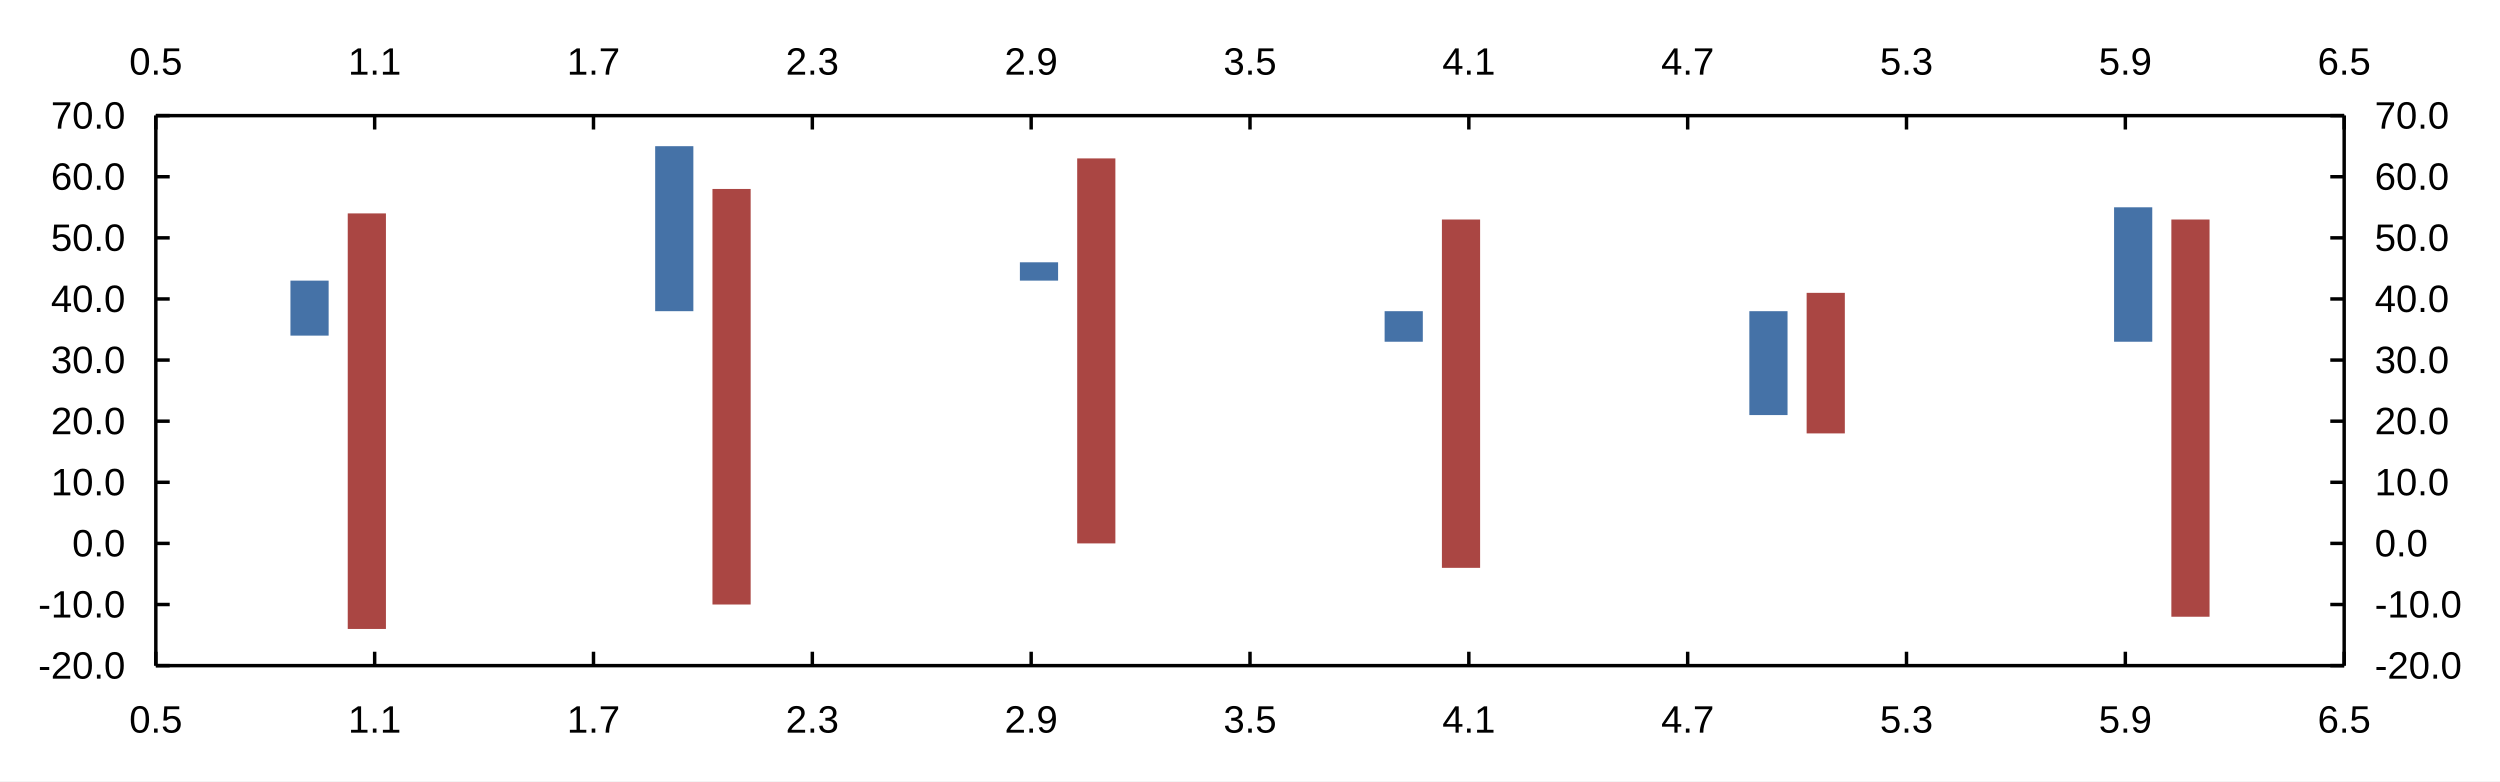
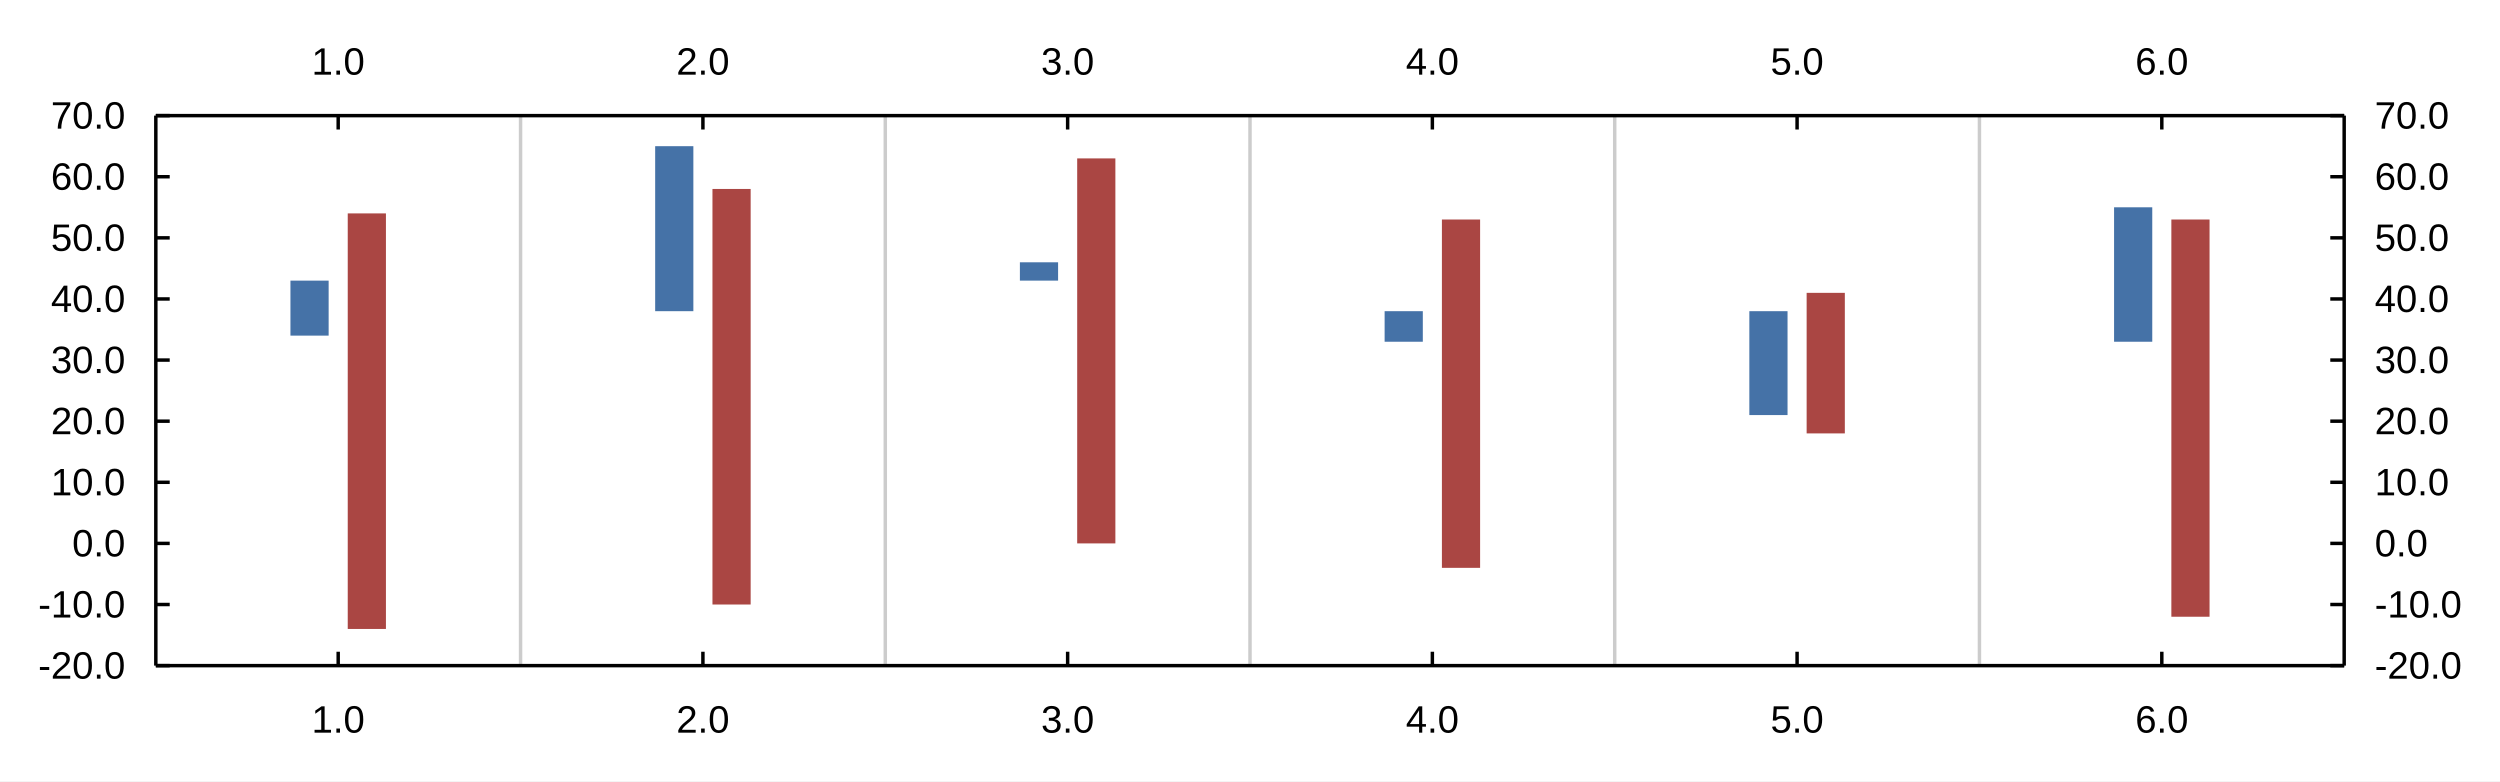
<svg xmlns="http://www.w3.org/2000/svg" width="960" height="300" viewBox="0 0 960 300">
  <rect width="960" height="300" fill="#ffffff" />
+   <path stroke-width="1.333" stroke="#cccccc" fill="none" d="M199.892 44.4 L199.892 255.6 " />
+   <path stroke-width="1.333" stroke="#cccccc" fill="none" d="M339.946 44.4 L339.946 255.6 " />
+   <path stroke-width="1.333" stroke="#cccccc" fill="none" d="M480 44.4 L480 255.6 " />
+   <path stroke-width="1.333" stroke="#cccccc" fill="none" d="M620.054 44.4 L620.054 255.6 " />
+   <path stroke-width="1.333" stroke="#cccccc" fill="none" d="M760.108 44.4 L760.108 255.6 " />
  <path fill="#4572a7" d="M111.531 107.76 L111.531 128.88 L126.198 128.88 L126.198 107.76 " />
  <path fill="#4572a7" d="M251.585 56.133 L251.585 119.493 L266.252 119.493 L266.252 56.133 " />
  <path fill="#4572a7" d="M391.64 100.72 L391.64 107.76 L406.306 107.76 L406.306 100.72 " />
  <path fill="#4572a7" d="M531.694 119.493 L531.694 131.227 L546.36 131.227 L546.36 119.493 " />
  <path fill="#4572a7" d="M671.748 119.493 L671.748 159.387 L686.415 159.387 L686.415 119.493 " />
  <path fill="#4572a7" d="M811.802 79.6 L811.802 131.227 L826.469 131.227 L826.469 79.6 " />
  <path fill="#aa4643" d="M133.531 81.947 L133.531 241.52 L148.198 241.52 L148.198 81.947 " />
  <path fill="#aa4643" d="M273.585 72.56 L273.585 232.133 L288.252 232.133 L288.252 72.56 " />
  <path fill="#aa4643" d="M413.64 60.827 L413.64 208.667 L428.306 208.667 L428.306 60.827 " />
  <path fill="#aa4643" d="M553.694 84.293 L553.694 218.053 L568.36 218.053 L568.36 84.293 " />
  <path fill="#aa4643" d="M693.748 112.453 L693.748 166.427 L708.415 166.427 L708.415 112.453 " />
  <path fill="#aa4643" d="M833.802 84.293 L833.802 236.827 L848.469 236.827 L848.469 84.293 " />
  <path stroke-width="1.333" stroke="#000000" fill="none" d="M59.837 44.4 L900.162 44.4 " />
-   <path stroke-width="1.333" stroke="#000000" fill="none" d="M59.837 44.4 L59.837 49.733 " />
-   <path stroke-width="1.333" stroke="#000000" fill="none" d="M143.87 44.4 L143.87 49.733 " />
-   <path stroke-width="1.333" stroke="#000000" fill="none" d="M227.903 44.4 L227.903 49.733 " />
-   <path stroke-width="1.333" stroke="#000000" fill="none" d="M311.935 44.4 L311.935 49.733 " />
-   <path stroke-width="1.333" stroke="#000000" fill="none" d="M395.968 44.4 L395.968 49.733 " />
-   <path stroke-width="1.333" stroke="#000000" fill="none" d="M480 44.4 L480 49.733 " />
-   <path stroke-width="1.333" stroke="#000000" fill="none" d="M564.033 44.4 L564.033 49.733 " />
-   <path stroke-width="1.333" stroke="#000000" fill="none" d="M648.065 44.4 L648.065 49.733 " />
-   <path stroke-width="1.333" stroke="#000000" fill="none" d="M732.098 44.4 L732.098 49.733 " />
-   <path stroke-width="1.333" stroke="#000000" fill="none" d="M816.13 44.4 L816.13 49.733 " />
-   <path stroke-width="1.333" stroke="#000000" fill="none" d="M900.162 44.4 L900.162 49.733 " />
-   <text x="49.642" y="28.667" fill="#000000" font-size="14.667" font-family="Arial,Helvetica,'Helvetica Neue',sans-serif" font-weight="500">0.5</text>
-   <text x="133.675" y="28.667" fill="#000000" font-size="14.667" font-family="Arial,Helvetica,'Helvetica Neue',sans-serif" font-weight="500">1.1</text>
-   <text x="217.707" y="28.667" fill="#000000" font-size="14.667" font-family="Arial,Helvetica,'Helvetica Neue',sans-serif" font-weight="500">1.7</text>
-   <text x="301.74" y="28.667" fill="#000000" font-size="14.667" font-family="Arial,Helvetica,'Helvetica Neue',sans-serif" font-weight="500">2.3</text>
-   <text x="385.772" y="28.667" fill="#000000" font-size="14.667" font-family="Arial,Helvetica,'Helvetica Neue',sans-serif" font-weight="500">2.9</text>
-   <text x="469.805" y="28.667" fill="#000000" font-size="14.667" font-family="Arial,Helvetica,'Helvetica Neue',sans-serif" font-weight="500">3.5</text>
-   <text x="553.837" y="28.667" fill="#000000" font-size="14.667" font-family="Arial,Helvetica,'Helvetica Neue',sans-serif" font-weight="500">4.1</text>
-   <text x="637.87" y="28.667" fill="#000000" font-size="14.667" font-family="Arial,Helvetica,'Helvetica Neue',sans-serif" font-weight="500">4.7</text>
-   <text x="721.902" y="28.667" fill="#000000" font-size="14.667" font-family="Arial,Helvetica,'Helvetica Neue',sans-serif" font-weight="500">5.3</text>
-   <text x="805.935" y="28.667" fill="#000000" font-size="14.667" font-family="Arial,Helvetica,'Helvetica Neue',sans-serif" font-weight="500">5.9</text>
-   <text x="889.967" y="28.667" fill="#000000" font-size="14.667" font-family="Arial,Helvetica,'Helvetica Neue',sans-serif" font-weight="500">6.5</text>
+   <path stroke-width="1.333" stroke="#000000" fill="none" d="M129.865 44.4 L129.865 49.733 " />
+   <path stroke-width="1.333" stroke="#000000" fill="none" d="M269.919 44.4 L269.919 49.733 " />
+   <path stroke-width="1.333" stroke="#000000" fill="none" d="M409.973 44.4 L409.973 49.733 " />
+   <path stroke-width="1.333" stroke="#000000" fill="none" d="M550.027 44.4 L550.027 49.733 " />
+   <path stroke-width="1.333" stroke="#000000" fill="none" d="M690.081 44.4 L690.081 49.733 " />
+   <path stroke-width="1.333" stroke="#000000" fill="none" d="M830.135 44.4 L830.135 49.733 " />
+   <text x="119.669" y="28.667" fill="#000000" font-size="14.667" font-family="Arial,Helvetica,'Helvetica Neue',sans-serif" font-weight="500">1.0</text>
+   <text x="259.723" y="28.667" fill="#000000" font-size="14.667" font-family="Arial,Helvetica,'Helvetica Neue',sans-serif" font-weight="500">2.0</text>
+   <text x="399.778" y="28.667" fill="#000000" font-size="14.667" font-family="Arial,Helvetica,'Helvetica Neue',sans-serif" font-weight="500">3.0</text>
+   <text x="539.832" y="28.667" fill="#000000" font-size="14.667" font-family="Arial,Helvetica,'Helvetica Neue',sans-serif" font-weight="500">4.0</text>
+   <text x="679.886" y="28.667" fill="#000000" font-size="14.667" font-family="Arial,Helvetica,'Helvetica Neue',sans-serif" font-weight="500">5.0</text>
+   <text x="819.94" y="28.667" fill="#000000" font-size="14.667" font-family="Arial,Helvetica,'Helvetica Neue',sans-serif" font-weight="500">6.0</text>
  <path stroke-width="1.333" stroke="#000000" fill="none" d="M900.162 44.4 L900.162 255.6 " />
  <path stroke-width="1.333" stroke="#000000" fill="none" d="M894.829 255.6 L900.162 255.6 " />
  <path stroke-width="1.333" stroke="#000000" fill="none" d="M894.829 232.133 L900.162 232.133 " />
  <path stroke-width="1.333" stroke="#000000" fill="none" d="M894.829 208.667 L900.162 208.667 " />
  <path stroke-width="1.333" stroke="#000000" fill="none" d="M894.829 185.2 L900.162 185.2 " />
  <path stroke-width="1.333" stroke="#000000" fill="none" d="M894.829 161.733 L900.162 161.733 " />
  <path stroke-width="1.333" stroke="#000000" fill="none" d="M894.829 138.267 L900.162 138.267 " />
  <path stroke-width="1.333" stroke="#000000" fill="none" d="M894.829 114.8 L900.162 114.8 " />
  <path stroke-width="1.333" stroke="#000000" fill="none" d="M894.829 91.333 L900.162 91.333 " />
  <path stroke-width="1.333" stroke="#000000" fill="none" d="M894.829 67.867 L900.162 67.867 " />
  <path stroke-width="1.333" stroke="#000000" fill="none" d="M894.829 44.4 L900.162 44.4 " />
  <text x="911.896" y="260.6" fill="#000000" font-size="14.667" font-family="Arial,Helvetica,'Helvetica Neue',sans-serif" font-weight="500">-20.0</text>
  <text x="911.896" y="237.133" fill="#000000" font-size="14.667" font-family="Arial,Helvetica,'Helvetica Neue',sans-serif" font-weight="500">-10.0</text>
  <text x="911.896" y="213.667" fill="#000000" font-size="14.667" font-family="Arial,Helvetica,'Helvetica Neue',sans-serif" font-weight="500">0.0</text>
  <text x="911.896" y="190.2" fill="#000000" font-size="14.667" font-family="Arial,Helvetica,'Helvetica Neue',sans-serif" font-weight="500">10.0</text>
  <text x="911.896" y="166.733" fill="#000000" font-size="14.667" font-family="Arial,Helvetica,'Helvetica Neue',sans-serif" font-weight="500">20.0</text>
  <text x="911.896" y="143.267" fill="#000000" font-size="14.667" font-family="Arial,Helvetica,'Helvetica Neue',sans-serif" font-weight="500">30.0</text>
  <text x="911.896" y="119.8" fill="#000000" font-size="14.667" font-family="Arial,Helvetica,'Helvetica Neue',sans-serif" font-weight="500">40.0</text>
  <text x="911.896" y="96.333" fill="#000000" font-size="14.667" font-family="Arial,Helvetica,'Helvetica Neue',sans-serif" font-weight="500">50.0</text>
  <text x="911.896" y="72.867" fill="#000000" font-size="14.667" font-family="Arial,Helvetica,'Helvetica Neue',sans-serif" font-weight="500">60.0</text>
  <text x="911.896" y="49.4" fill="#000000" font-size="14.667" font-family="Arial,Helvetica,'Helvetica Neue',sans-serif" font-weight="500">70.0</text>
  <path stroke-width="1.333" stroke="#000000" fill="none" d="M59.837 255.6 L900.162 255.6 " />
-   <path stroke-width="1.333" stroke="#000000" fill="none" d="M59.837 250.267 L59.837 255.6 " />
-   <path stroke-width="1.333" stroke="#000000" fill="none" d="M143.87 250.267 L143.87 255.6 " />
-   <path stroke-width="1.333" stroke="#000000" fill="none" d="M227.903 250.267 L227.903 255.6 " />
-   <path stroke-width="1.333" stroke="#000000" fill="none" d="M311.935 250.267 L311.935 255.6 " />
-   <path stroke-width="1.333" stroke="#000000" fill="none" d="M395.968 250.267 L395.968 255.6 " />
-   <path stroke-width="1.333" stroke="#000000" fill="none" d="M480 250.267 L480 255.6 " />
-   <path stroke-width="1.333" stroke="#000000" fill="none" d="M564.033 250.267 L564.033 255.6 " />
-   <path stroke-width="1.333" stroke="#000000" fill="none" d="M648.065 250.267 L648.065 255.6 " />
-   <path stroke-width="1.333" stroke="#000000" fill="none" d="M732.098 250.267 L732.098 255.6 " />
-   <path stroke-width="1.333" stroke="#000000" fill="none" d="M816.13 250.267 L816.13 255.6 " />
-   <path stroke-width="1.333" stroke="#000000" fill="none" d="M900.162 250.267 L900.162 255.6 " />
-   <text x="49.642" y="281.333" fill="#000000" font-size="14.667" font-family="Arial,Helvetica,'Helvetica Neue',sans-serif" font-weight="500">0.5</text>
-   <text x="133.675" y="281.333" fill="#000000" font-size="14.667" font-family="Arial,Helvetica,'Helvetica Neue',sans-serif" font-weight="500">1.1</text>
-   <text x="217.707" y="281.333" fill="#000000" font-size="14.667" font-family="Arial,Helvetica,'Helvetica Neue',sans-serif" font-weight="500">1.7</text>
-   <text x="301.74" y="281.333" fill="#000000" font-size="14.667" font-family="Arial,Helvetica,'Helvetica Neue',sans-serif" font-weight="500">2.3</text>
-   <text x="385.772" y="281.333" fill="#000000" font-size="14.667" font-family="Arial,Helvetica,'Helvetica Neue',sans-serif" font-weight="500">2.9</text>
-   <text x="469.805" y="281.333" fill="#000000" font-size="14.667" font-family="Arial,Helvetica,'Helvetica Neue',sans-serif" font-weight="500">3.5</text>
-   <text x="553.837" y="281.333" fill="#000000" font-size="14.667" font-family="Arial,Helvetica,'Helvetica Neue',sans-serif" font-weight="500">4.1</text>
-   <text x="637.87" y="281.333" fill="#000000" font-size="14.667" font-family="Arial,Helvetica,'Helvetica Neue',sans-serif" font-weight="500">4.7</text>
-   <text x="721.902" y="281.333" fill="#000000" font-size="14.667" font-family="Arial,Helvetica,'Helvetica Neue',sans-serif" font-weight="500">5.3</text>
-   <text x="805.935" y="281.333" fill="#000000" font-size="14.667" font-family="Arial,Helvetica,'Helvetica Neue',sans-serif" font-weight="500">5.9</text>
-   <text x="889.967" y="281.333" fill="#000000" font-size="14.667" font-family="Arial,Helvetica,'Helvetica Neue',sans-serif" font-weight="500">6.5</text>
+   <path stroke-width="1.333" stroke="#000000" fill="none" d="M129.865 250.267 L129.865 255.6 " />
+   <path stroke-width="1.333" stroke="#000000" fill="none" d="M269.919 250.267 L269.919 255.6 " />
+   <path stroke-width="1.333" stroke="#000000" fill="none" d="M409.973 250.267 L409.973 255.6 " />
+   <path stroke-width="1.333" stroke="#000000" fill="none" d="M550.027 250.267 L550.027 255.6 " />
+   <path stroke-width="1.333" stroke="#000000" fill="none" d="M690.081 250.267 L690.081 255.6 " />
+   <path stroke-width="1.333" stroke="#000000" fill="none" d="M830.135 250.267 L830.135 255.6 " />
+   <text x="119.669" y="281.333" fill="#000000" font-size="14.667" font-family="Arial,Helvetica,'Helvetica Neue',sans-serif" font-weight="500">1.0</text>
+   <text x="259.723" y="281.333" fill="#000000" font-size="14.667" font-family="Arial,Helvetica,'Helvetica Neue',sans-serif" font-weight="500">2.0</text>
+   <text x="399.778" y="281.333" fill="#000000" font-size="14.667" font-family="Arial,Helvetica,'Helvetica Neue',sans-serif" font-weight="500">3.0</text>
+   <text x="539.832" y="281.333" fill="#000000" font-size="14.667" font-family="Arial,Helvetica,'Helvetica Neue',sans-serif" font-weight="500">4.0</text>
+   <text x="679.886" y="281.333" fill="#000000" font-size="14.667" font-family="Arial,Helvetica,'Helvetica Neue',sans-serif" font-weight="500">5.0</text>
+   <text x="819.94" y="281.333" fill="#000000" font-size="14.667" font-family="Arial,Helvetica,'Helvetica Neue',sans-serif" font-weight="500">6.0</text>
  <path stroke-width="1.333" stroke="#000000" fill="none" d="M59.837 44.4 L59.837 255.6 " />
  <path stroke-width="1.333" stroke="#000000" fill="none" d="M59.837 255.6 L65.171 255.6 " />
  <path stroke-width="1.333" stroke="#000000" fill="none" d="M59.837 232.133 L65.171 232.133 " />
  <path stroke-width="1.333" stroke="#000000" fill="none" d="M59.837 208.667 L65.171 208.667 " />
  <path stroke-width="1.333" stroke="#000000" fill="none" d="M59.837 185.2 L65.171 185.2 " />
  <path stroke-width="1.333" stroke="#000000" fill="none" d="M59.837 161.733 L65.171 161.733 " />
  <path stroke-width="1.333" stroke="#000000" fill="none" d="M59.837 138.267 L65.171 138.267 " />
  <path stroke-width="1.333" stroke="#000000" fill="none" d="M59.837 114.8 L65.171 114.8 " />
  <path stroke-width="1.333" stroke="#000000" fill="none" d="M59.837 91.333 L65.171 91.333 " />
  <path stroke-width="1.333" stroke="#000000" fill="none" d="M59.837 67.867 L65.171 67.867 " />
  <path stroke-width="1.333" stroke="#000000" fill="none" d="M59.837 44.4 L65.171 44.4 " />
  <text x="14.667" y="260.6" fill="#000000" font-size="14.667" font-family="Arial,Helvetica,'Helvetica Neue',sans-serif" font-weight="500">-20.0</text>
  <text x="14.667" y="237.133" fill="#000000" font-size="14.667" font-family="Arial,Helvetica,'Helvetica Neue',sans-serif" font-weight="500">-10.0</text>
  <text x="27.714" y="213.667" fill="#000000" font-size="14.667" font-family="Arial,Helvetica,'Helvetica Neue',sans-serif" font-weight="500">0.0</text>
  <text x="19.557" y="190.2" fill="#000000" font-size="14.667" font-family="Arial,Helvetica,'Helvetica Neue',sans-serif" font-weight="500">10.0</text>
  <text x="19.557" y="166.733" fill="#000000" font-size="14.667" font-family="Arial,Helvetica,'Helvetica Neue',sans-serif" font-weight="500">20.0</text>
  <text x="19.557" y="143.267" fill="#000000" font-size="14.667" font-family="Arial,Helvetica,'Helvetica Neue',sans-serif" font-weight="500">30.0</text>
  <text x="19.557" y="119.8" fill="#000000" font-size="14.667" font-family="Arial,Helvetica,'Helvetica Neue',sans-serif" font-weight="500">40.0</text>
  <text x="19.557" y="96.333" fill="#000000" font-size="14.667" font-family="Arial,Helvetica,'Helvetica Neue',sans-serif" font-weight="500">50.0</text>
  <text x="19.557" y="72.867" fill="#000000" font-size="14.667" font-family="Arial,Helvetica,'Helvetica Neue',sans-serif" font-weight="500">60.0</text>
  <text x="19.557" y="49.4" fill="#000000" font-size="14.667" font-family="Arial,Helvetica,'Helvetica Neue',sans-serif" font-weight="500">70.0</text>
</svg>
